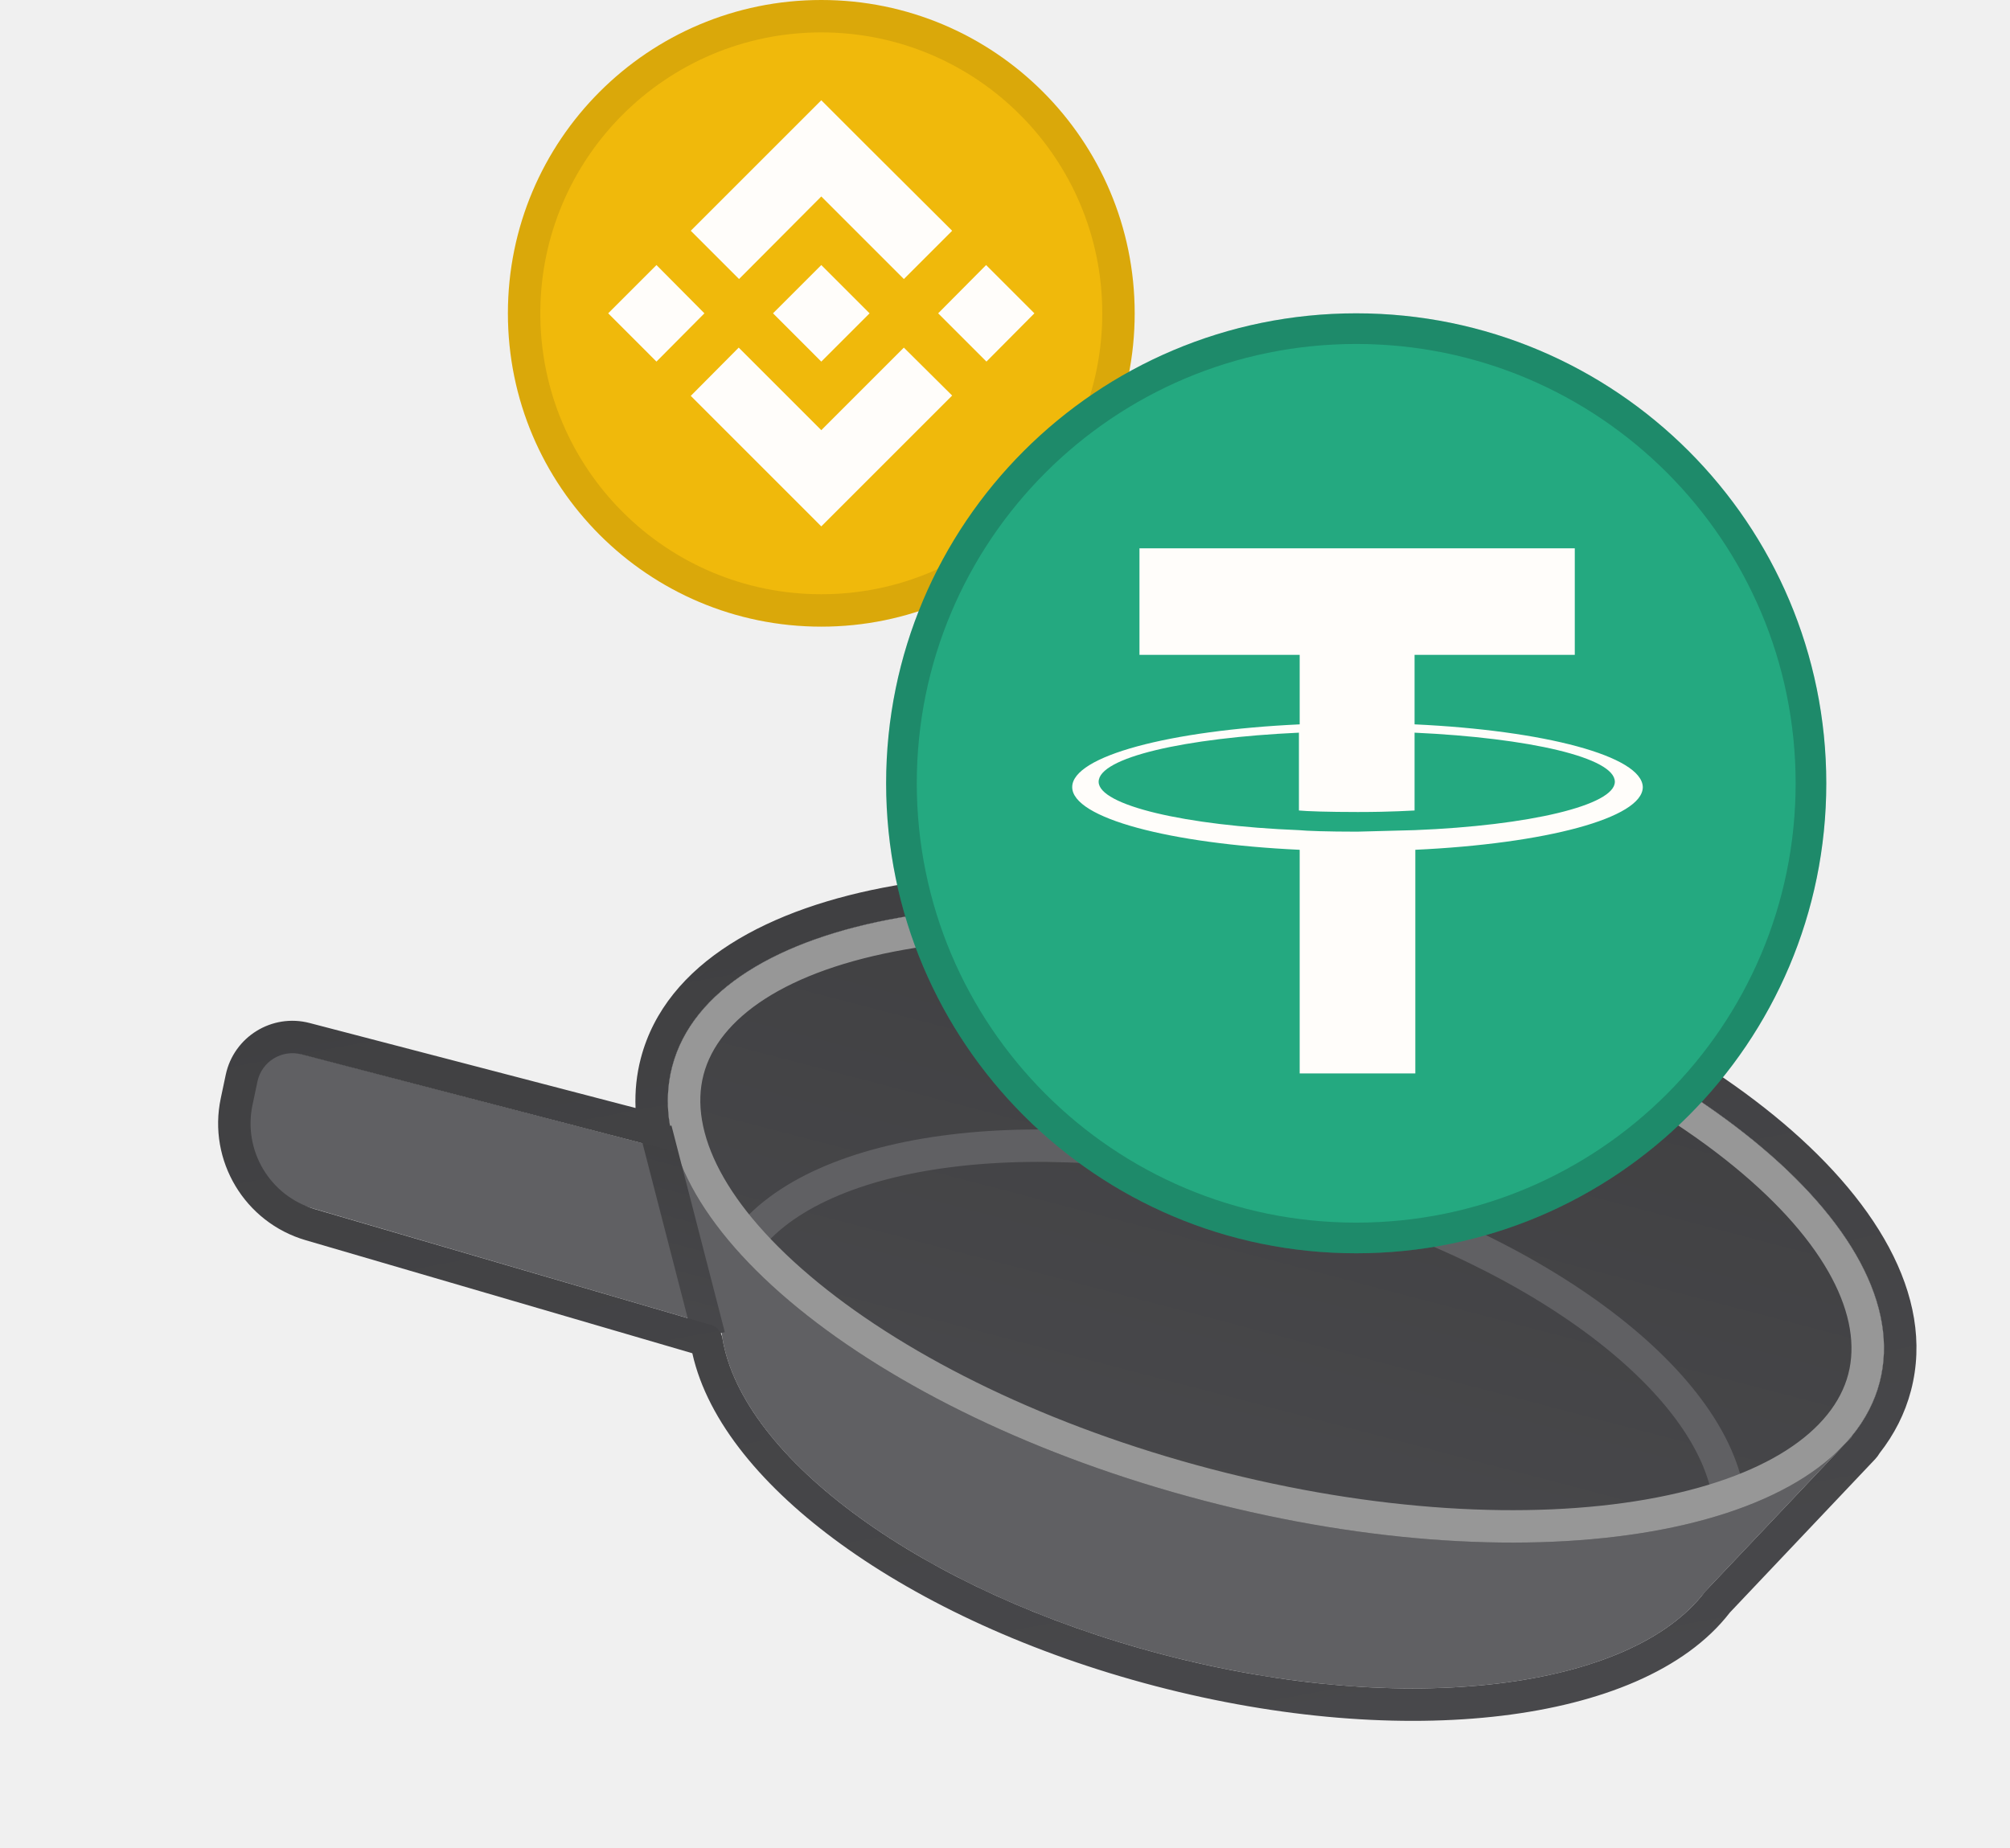
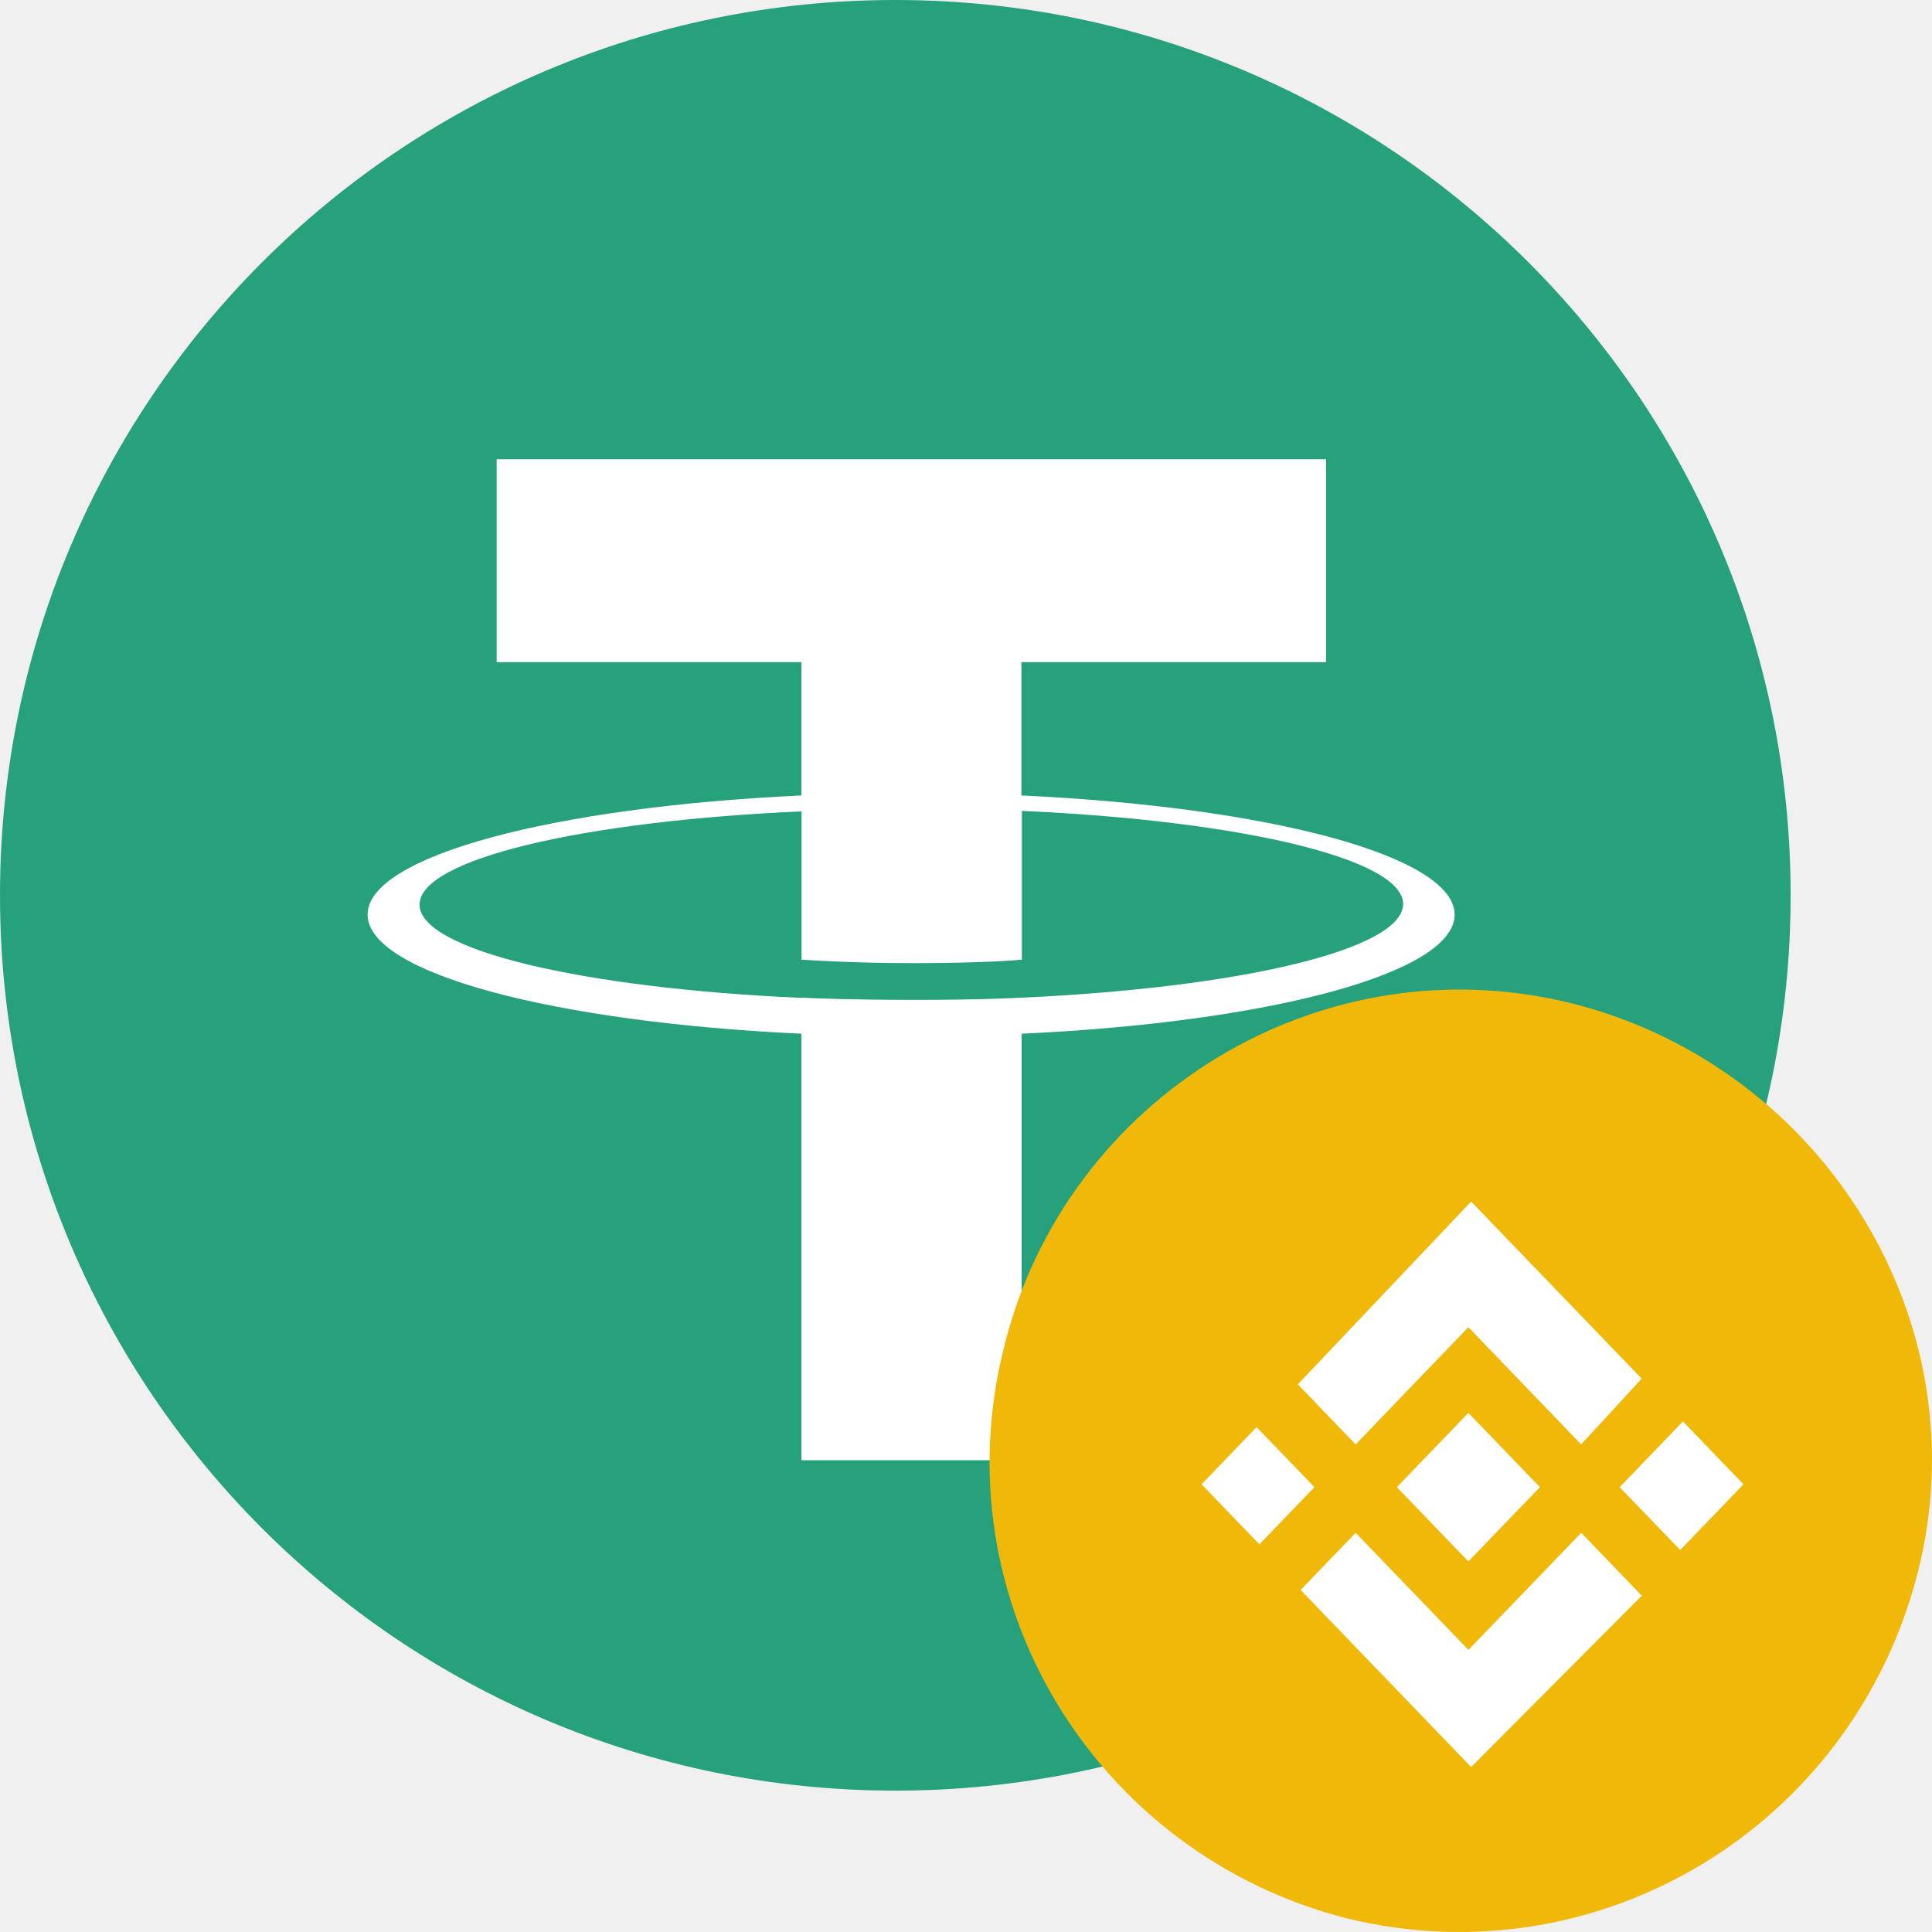
- <svg xmlns="http://www.w3.org/2000/svg" width="186" height="171" fill="none">
-   <g fill="#606063">
-     <path d="M67.045 119.028c-3.178 12.144 15 27.421 40.602 34.121s48.934 2.287 52.112-9.858-15-27.421-40.602-34.122-48.934-2.286-52.112 9.859z" />
-     <path d="M155.924 149.273l15.422-16.285-109.354-28.619 5.721 21.818 88.211 23.086z" />
-     <path d="M68.934 108.293L27.073 97.338c-1.815-.475-3.66.654-4.063 2.486l-.468 2.129a8.26 8.26 0 0 0 5.746 9.7l41.812 12.239-1.166-15.599z" />
+ <svg xmlns="http://www.w3.org/2000/svg" width="41px" height="41px" viewBox="0 0 41 41" version="1.1">
+   <g id="页面-1" stroke="none" stroke-width="1" fill="none" fill-rule="evenodd">
+     <g id="USDT-BNB">
+       <g id="USDT">
+         <circle id="椭圆形" fill="#FFFFFF" cx="19" cy="19" r="17.1" />
+         <path d="M21.686,17.208 L21.686,20.365 C21.549,20.38 20.826,20.439 19.385,20.439 C18.181,20.439 17.316,20.386 17.01,20.365 L17.01,17.219 C12.365,17.424 8.904,18.232 8.904,19.198 C8.904,20.163 12.371,20.971 17.01,21.177 L17.01,21.172 C17.311,21.187 18.155,21.219 19.365,21.219 C20.874,21.219 21.551,21.177 21.681,21.172 C26.31,20.961 29.766,20.154 29.777,19.187 C29.777,18.222 26.32,17.415 21.686,17.208 L21.686,17.208 Z" id="路径" fill="#26A17B" fill-rule="nonzero" />
+         <path d="M19,0 C8.507,0 0,8.501 0,19 C0,29.499 8.507,38 19,38 C29.493,38 38,29.493 38,19 C38,8.507 29.493,0 19,0 Z M21.681,21.937 L21.681,30.988 L17.006,30.988 L17.006,21.937 C11.754,21.693 7.801,20.654 7.801,19.409 C7.801,18.164 11.754,17.124 17.006,16.881 L17.006,14.052 L10.54,14.052 L10.54,9.746 L28.141,9.746 L28.141,14.052 L21.675,14.052 L21.675,16.881 C26.921,17.124 30.864,18.164 30.87,19.409 C30.87,20.655 26.927,21.695 21.681,21.937 L21.681,21.937 Z" id="形状" fill="#26A17B" fill-rule="nonzero" />
+       </g>
+       <g id="BNB" transform="translate(21, 21)" fill-rule="nonzero">
+         <path d="M12.415,0.308 C7.05,-1.061 1.622,2.271 0.312,7.57 C-1.059,12.927 2.22,18.343 7.587,19.712 C12.954,21.021 18.319,17.747 19.692,12.392 C21.061,7.093 17.724,1.677 12.415,0.308 Z" id="路径" fill="#F0B90A" />
+         <path d="M10.22,4.499 L13.839,8.257 L12.554,9.652 L10.161,7.165 L7.769,9.652 L6.542,8.378 L10.22,4.499 Z M11.679,10.56 L10.161,12.136 L8.644,10.56 L10.161,8.984 L11.679,10.56 Z M4.499,10.499 L5.667,9.286 L6.894,10.56 L5.726,11.773 L4.499,10.499 Z M10.22,16.499 L6.601,12.741 L7.769,11.529 L9.987,13.831 L10.163,14.013 L12.556,11.529 L13.841,12.863 L10.22,16.499 Z M14.657,11.894 L13.372,10.56 L14.714,9.165 L15.999,10.499 L14.657,11.894 Z" id="形状" fill="#FFFFFF" />
+       </g>
+     </g>
  </g>
-   <path fill="url(#A)" d="M62.203 98.71c-3.694 14.114 18.324 32.101 49.178 40.176s58.86 3.178 62.554-10.936-18.324-32.101-49.178-40.176-58.861-3.179-62.554 10.935z" />
-   <g fill-rule="evenodd">
-     <path fill="#606063" d="M146.673 123.286c7.098 5.22 11.246 10.866 11.865 15.871l2.978-.368c-.772-6.238-5.737-12.531-13.066-17.92-7.389-5.435-17.439-10.148-28.913-13.151s-22.544-3.817-31.649-2.699c-9.029 1.109-16.44 4.163-20.168 9.223l2.415 1.779c2.992-4.06 9.373-6.95 18.119-8.024 8.67-1.064 19.354-.299 30.523 2.624s20.859 7.49 27.896 12.665z" />
-     <path fill="#979797" d="M75.734 118.739c-8.721-7.124-11.998-14.041-10.629-19.27s7.614-9.654 18.706-11.593c10.807-1.889 25.078-1.154 40.186 2.8s27.911 10.304 36.406 17.245c8.721 7.124 11.998 14.041 10.63 19.27s-7.614 9.653-18.707 11.593c-10.806 1.889-25.078 1.153-40.186-2.8s-27.91-10.304-36.406-17.245zm35.647 20.147c-30.854-8.075-52.872-26.062-49.178-40.176s31.7-19.01 62.554-10.935 52.872 26.062 49.178 40.176-31.7 19.01-62.554 10.936z" />
-     <path fill="url(#B)" d="M64.167 124.049l-4.937-19.123 2.905-.75 4.937 19.123-2.905.75z" />
-     <path fill="url(#C)" d="M62.469 106.189l-.128-.443-.202-.817-.142-.54c.022-.012.03-.019.028-.027l-.004-.025-.12-.794-.022-.191c-.072-.663-.096-1.321-.071-1.974.035-.903.166-1.793.395-2.668 3.694-14.114 31.7-19.01 62.555-10.936s52.872 26.062 49.178 40.176a12.4 12.4 0 0 1-.963 2.519 13.7 13.7 0 0 1-1.635 2.476l-.016.019c.011.02.014.025.015.029l-.611.651-12.932 13.655c-6.807 9.031-27.596 11.752-50.146 5.85-22.302-5.837-38.971-18.182-40.797-29.295-.093-.569-.484-1.054-1.037-1.215L29.127 111.91a8.26 8.26 0 0 1-5.762-9.635l.459-2.172c.39-1.845 2.242-2.99 4.066-2.514l34.249 8.931a.27.27 0 0 0 .331-.331zm-3.657-3.636c-.064-1.544.091-3.085.488-4.603 2.325-8.885 11.93-13.965 23.478-15.984 11.834-2.069 26.992-1.215 42.738 2.906s29.38 10.802 38.683 18.402c9.078 7.417 14.963 16.551 12.638 25.436-.557 2.129-1.552 4.064-2.901 5.789a3.08 3.08 0 0 1-.425.566l-13.429 14.181c-4.171 5.406-12.026 8.46-21.098 9.556-9.3 1.124-20.517.28-32.096-2.751-11.453-2.997-21.548-7.685-29.079-13.141-7.079-5.13-12.321-11.262-13.743-17.657l-35.782-10.464a11.26 11.26 0 0 1-7.855-13.134l.459-2.173c.744-3.519 4.277-5.704 7.758-4.796l30.165 7.867z" />
-   </g>
-   <circle cx="76" cy="29" r="29" fill="#f0b90b" />
-   <path fill="#fffdfa" d="M65.185 29l-4.437 4.468L56.28 29l4.468-4.468L65.185 29zM76 18.185l7.642 7.642 4.468-4.468-7.641-7.611L76 9.28 63.921 21.358l4.468 4.468L76 18.185zm15.252 6.347L86.815 29l4.468 4.468L95.72 29l-4.468-4.468zM76 39.815l-7.641-7.642-4.437 4.468L76 48.72l12.109-12.109-4.468-4.437L76 39.815zm0-6.347L80.468 29 76 24.532 71.532 29 76 33.468z" />
-   <circle cx="76" cy="29" r="27.5" stroke="#191326" stroke-width="3" opacity=".1" style="mix-blend-mode:multiply" />
-   <path fill="#24a980" d="M125.5 116c24.024 0 43.5-19.476 43.5-43.5S149.524 29 125.5 29 82 48.476 82 72.5s19.476 43.5 43.5 43.5z" />
-   <path fill="#fffdfa" d="M130.9 76.836l-5.315.14c-2.798 0-4.686-.07-5.386-.14-10.56-.42-18.533-2.308-18.533-4.476 0-2.238 7.903-4.056 18.533-4.546v7.203c.7.07 2.658.14 5.455.14 3.287 0 4.966-.14 5.246-.14v-7.203c10.63.49 18.533 2.308 18.533 4.546 0 2.168-7.903 4.056-18.533 4.476zm0-9.791v-6.434h14.826V50.75h-40.283v9.861h14.826v6.434c-12.029.559-21.05 2.937-21.05 5.805s9.021 5.245 21.05 5.805v20.701h10.701V78.654c12.028-.559 21.05-2.937 21.05-5.805-.07-2.867-9.091-5.245-21.12-5.805z" />
-   <circle cx="125.5" cy="72.5" r="42.082" stroke="#191326" stroke-width="2.837" opacity=".2" style="mix-blend-mode:multiply" />
-   <defs>
-     <linearGradient id="A" x1="124.757" x2="111.381" y1="87.774" y2="138.886" gradientUnits="userSpaceOnUse">
-       <stop stop-color="#404042" />
-       <stop offset="1" stop-color="#48484b" />
-     </linearGradient>
-     <linearGradient id="B" x1="65.567" x2="60.735" y1="105.096" y2="123.129" gradientUnits="userSpaceOnUse">
-       <stop stop-color="#404042" />
-       <stop offset="1" stop-color="#48484b" />
-     </linearGradient>
-     <linearGradient id="C" x1="92.495" x2="108.09" y1="80.169" y2="164.62" gradientUnits="userSpaceOnUse">
-       <stop stop-color="#404042" />
-       <stop offset="1" stop-color="#48484b" />
-     </linearGradient>
-   </defs>
</svg>
